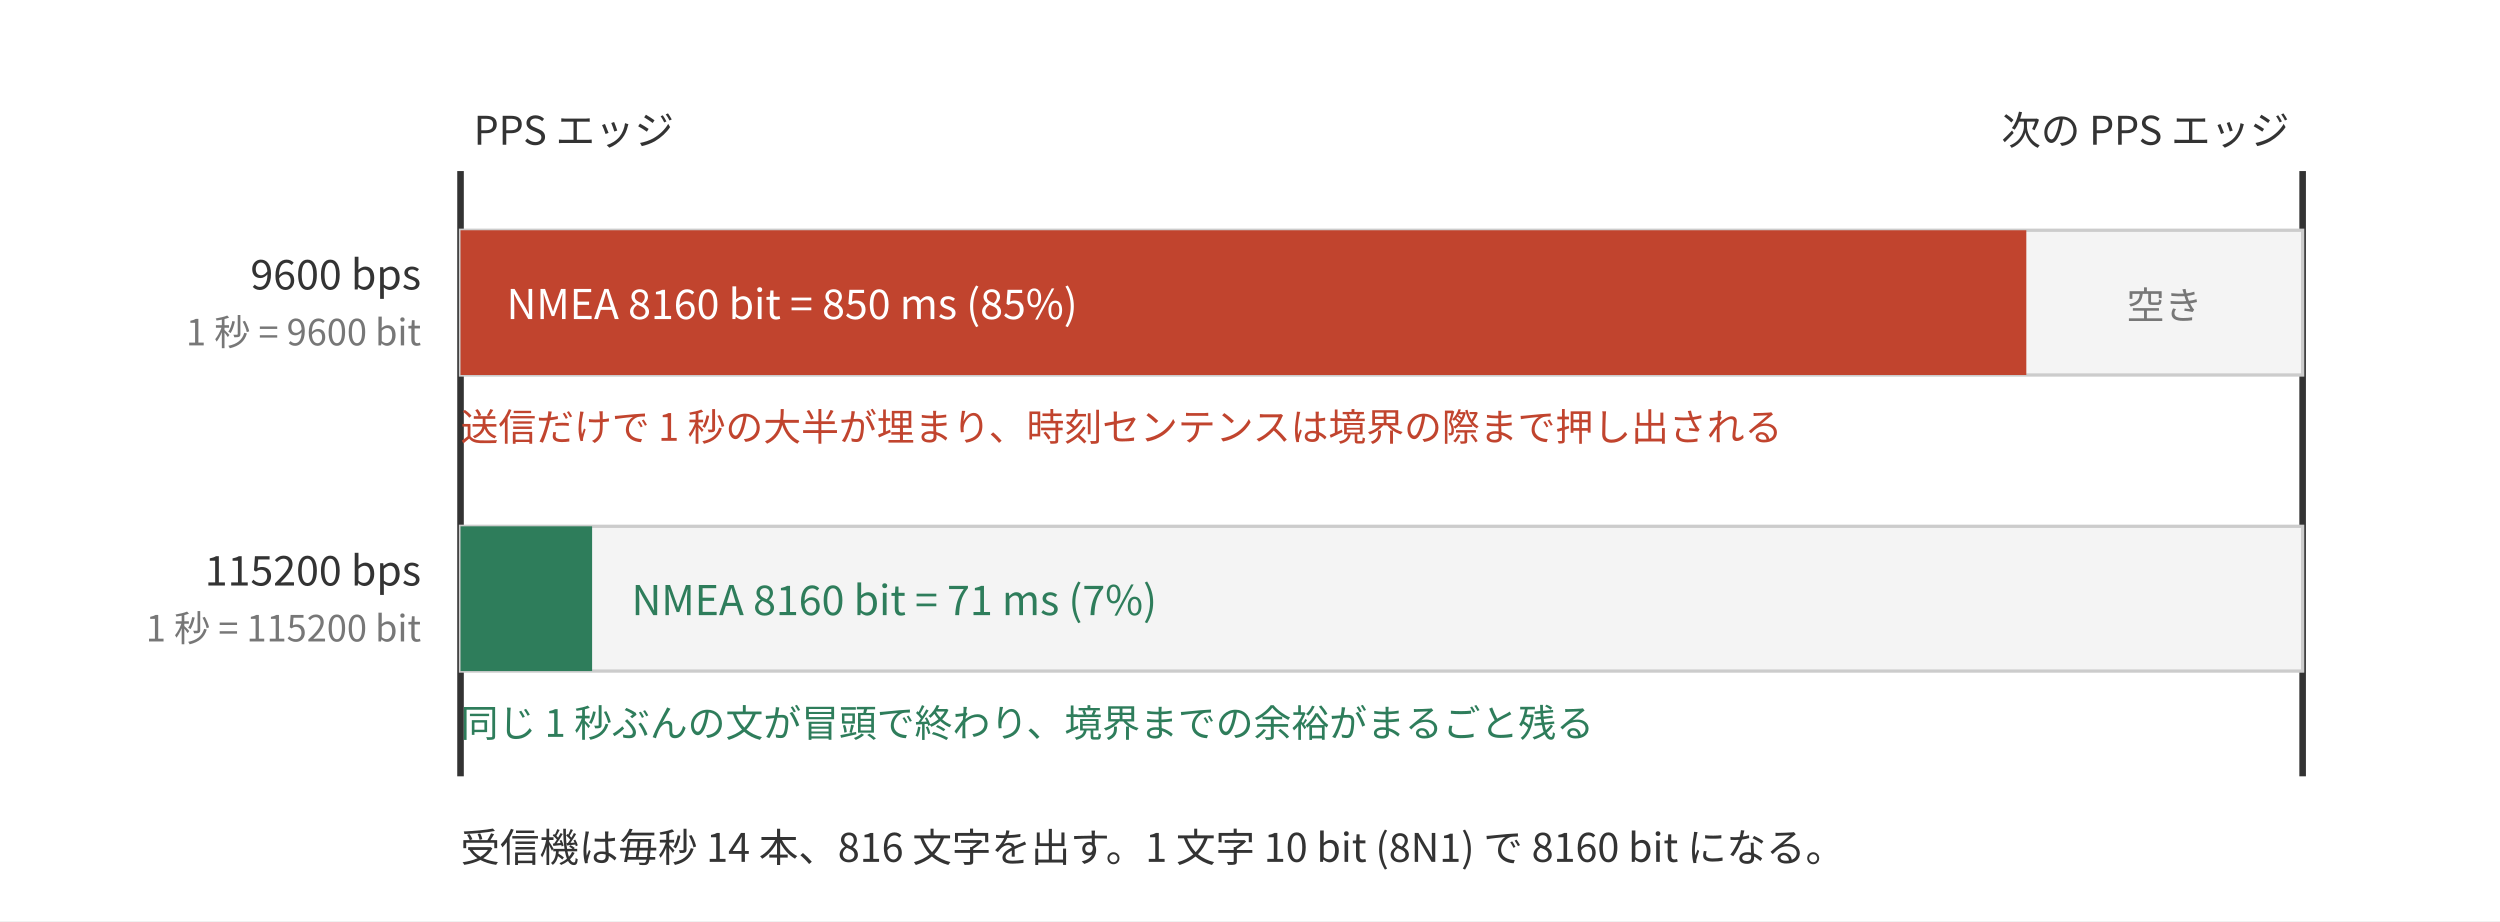
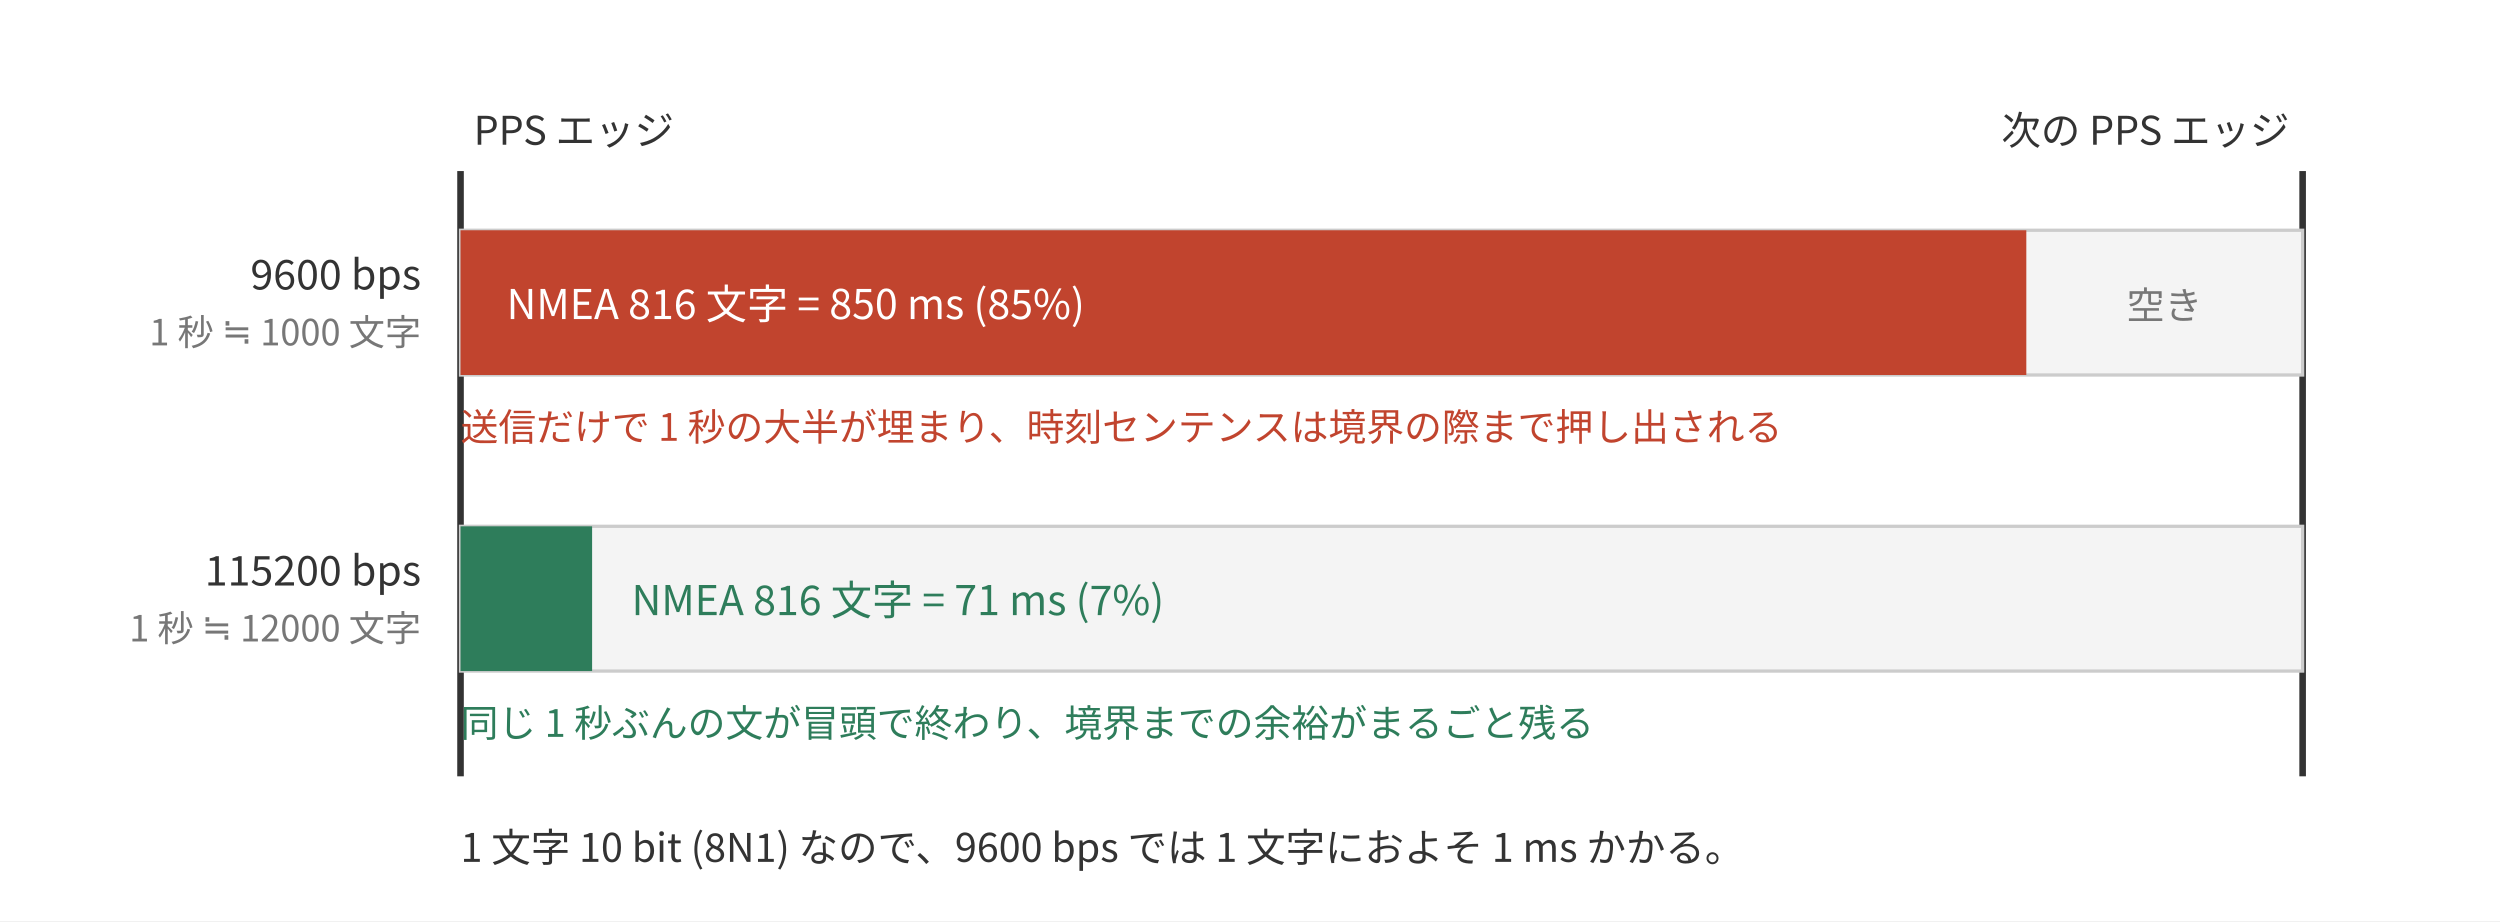
- <svg xmlns="http://www.w3.org/2000/svg" viewBox="0 0 760 280" width="760" height="280" font-family="'Hiragino Sans','Noto Sans CJK JP','Noto Sans JP','Yu Gothic',Meiryo,sans-serif" role="img" aria-label="毎秒 8160 bit の NMEA は 9600 bps では 1 秒の 85% を占め、115200 bps では 7% で済む">
+ <svg xmlns="http://www.w3.org/2000/svg" viewBox="0 0 760 280" width="760" height="280" font-family="'Hiragino Sans','Noto Sans CJK JP','Noto Sans JP','Yu Gothic',Meiryo,sans-serif" role="img" aria-label="毎秒 816 文字の NMEA は 9600 bps では 1 秒の 85% を占め、115200 bps では 7% で済む">
  <rect width="760" height="280" fill="#ffffff" />
  <g stroke="#333" stroke-width="2">
    <line x1="140" y1="52" x2="140" y2="236" />
    <line x1="700" y1="52" x2="700" y2="236" />
  </g>
  <g font-size="12" fill="#333">
    <text x="144" y="44">PPS エッジ</text>
    <text x="696" y="44" text-anchor="end">次の PPS エッジ</text>
  </g>
  <g font-size="12.5" fill="#333" text-anchor="end">
    <text x="128" y="88">9600 bps</text>
-     <text x="128" y="105" font-size="11" fill="#777">1 秒 = 9600 bit</text>
+     <text x="128" y="105" font-size="11" fill="#777">1 秒 ≒ 1000 文字</text>
  </g>
  <rect x="140" y="70" width="560" height="44" fill="#f4f4f4" stroke="#ccc" />
  <rect x="140" y="70" width="476" height="44" fill="#c1442e" />
-   <text x="154" y="97" font-size="12.5" fill="#ffffff">NMEA 8160 bit = 850 ms (85%)</text>
+   <text x="154" y="97" font-size="12.5" fill="#ffffff">NMEA 816 文字 = 850 ms (85%)</text>
  <text x="658" y="97" font-size="11.5" fill="#777" text-anchor="middle">空き</text>
  <text x="140" y="134" font-size="11.5" fill="#c1442e">送信だけで 1 秒の大半が埋まり、時刻センテンスは境界の際まで押し出される</text>
  <g font-size="12.5" fill="#333" text-anchor="end">
    <text x="128" y="178">115200 bps</text>
-     <text x="128" y="195" font-size="11" fill="#777">1 秒 = 115200 bit</text>
+     <text x="128" y="195" font-size="11" fill="#777">1 秒 ≒ 12000 文字</text>
  </g>
  <rect x="140" y="160" width="560" height="44" fill="#f4f4f4" stroke="#ccc" />
  <rect x="140" y="160" width="40" height="44" fill="#2e7d5b" />
-   <text x="192" y="187" font-size="12.5" fill="#2e7d5b">NMEA 8160 bit = 71 ms (7%)</text>
+   <text x="192" y="187" font-size="12.5" fill="#2e7d5b">NMEA 816 文字 = 71 ms (7%)</text>
  <text x="140" y="224" font-size="11.5" fill="#2e7d5b">同じ 1 秒ぶんの文が冒頭で終わり、境界までの余裕がまるごと残る</text>
-   <text x="140" y="262" font-size="12" fill="#333">受信機は毎秒 14 本、816 文字を出す。1 文字 10 bit (8N1) で 8160 bit になる。</text>
+   <text x="140" y="262" font-size="12" fill="#333">1 文字 10 bit (8N1) なので、9600 bps では 1 文字におよそ 1 ms かかる。</text>
</svg>
